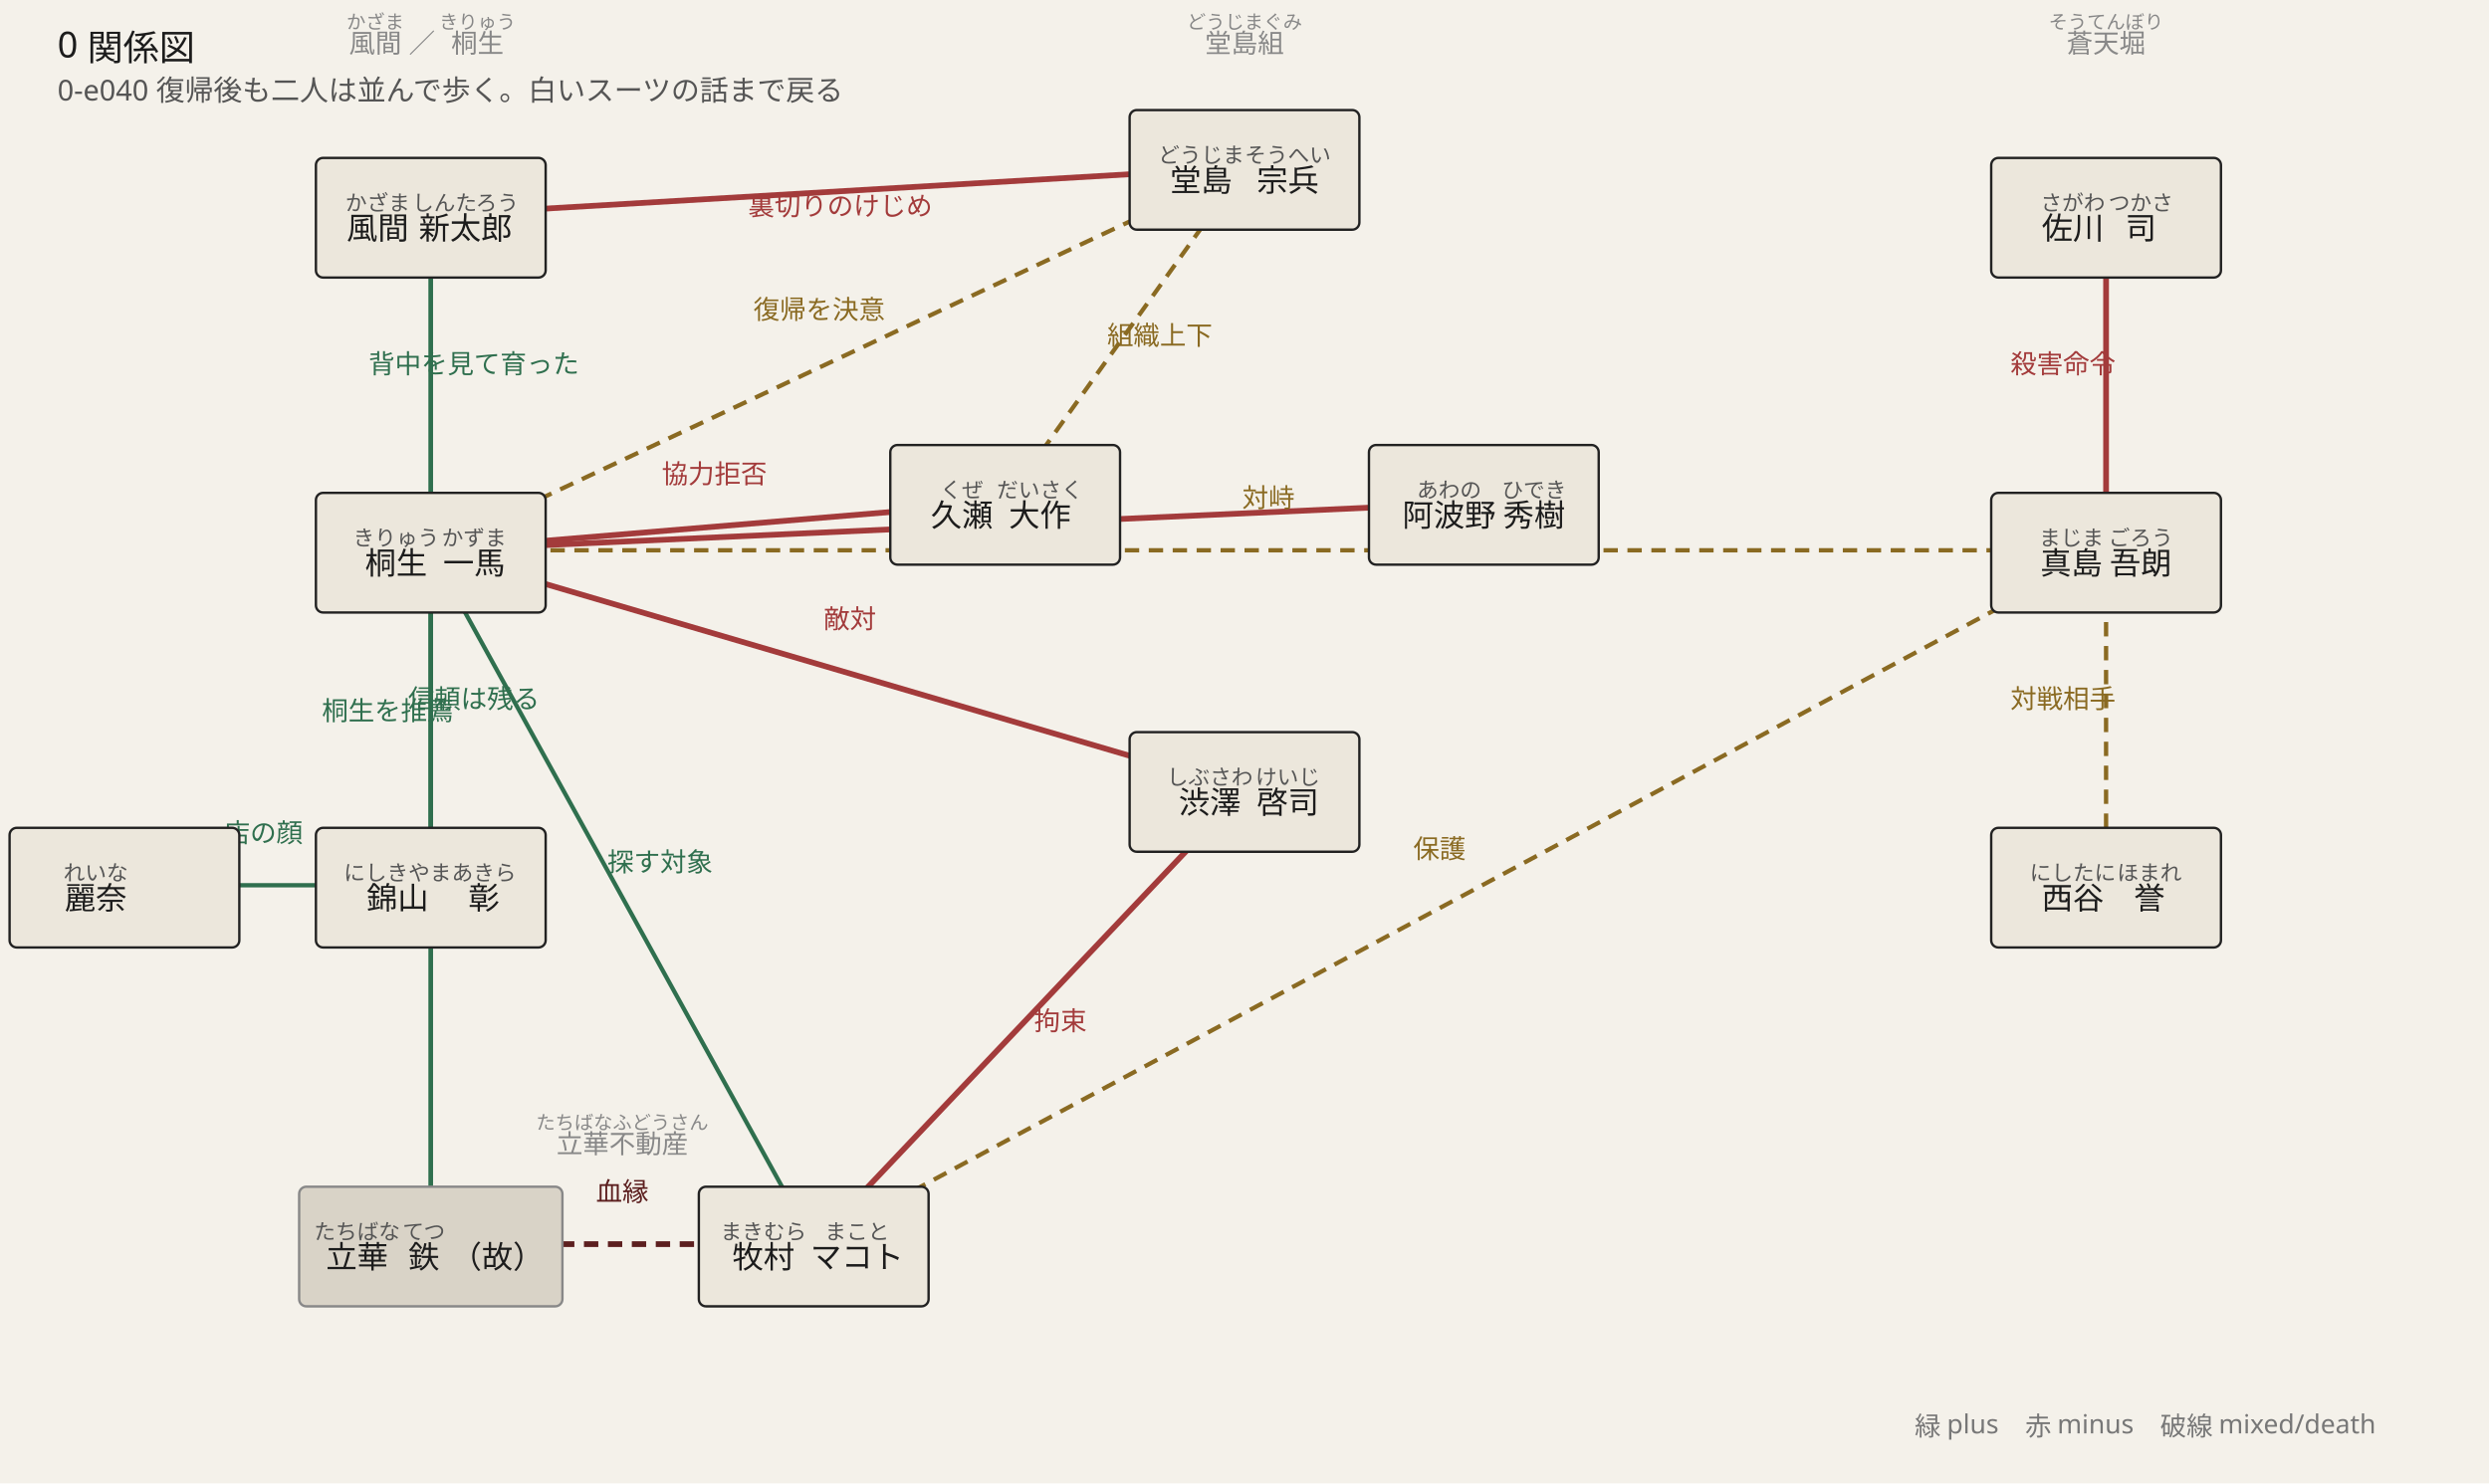
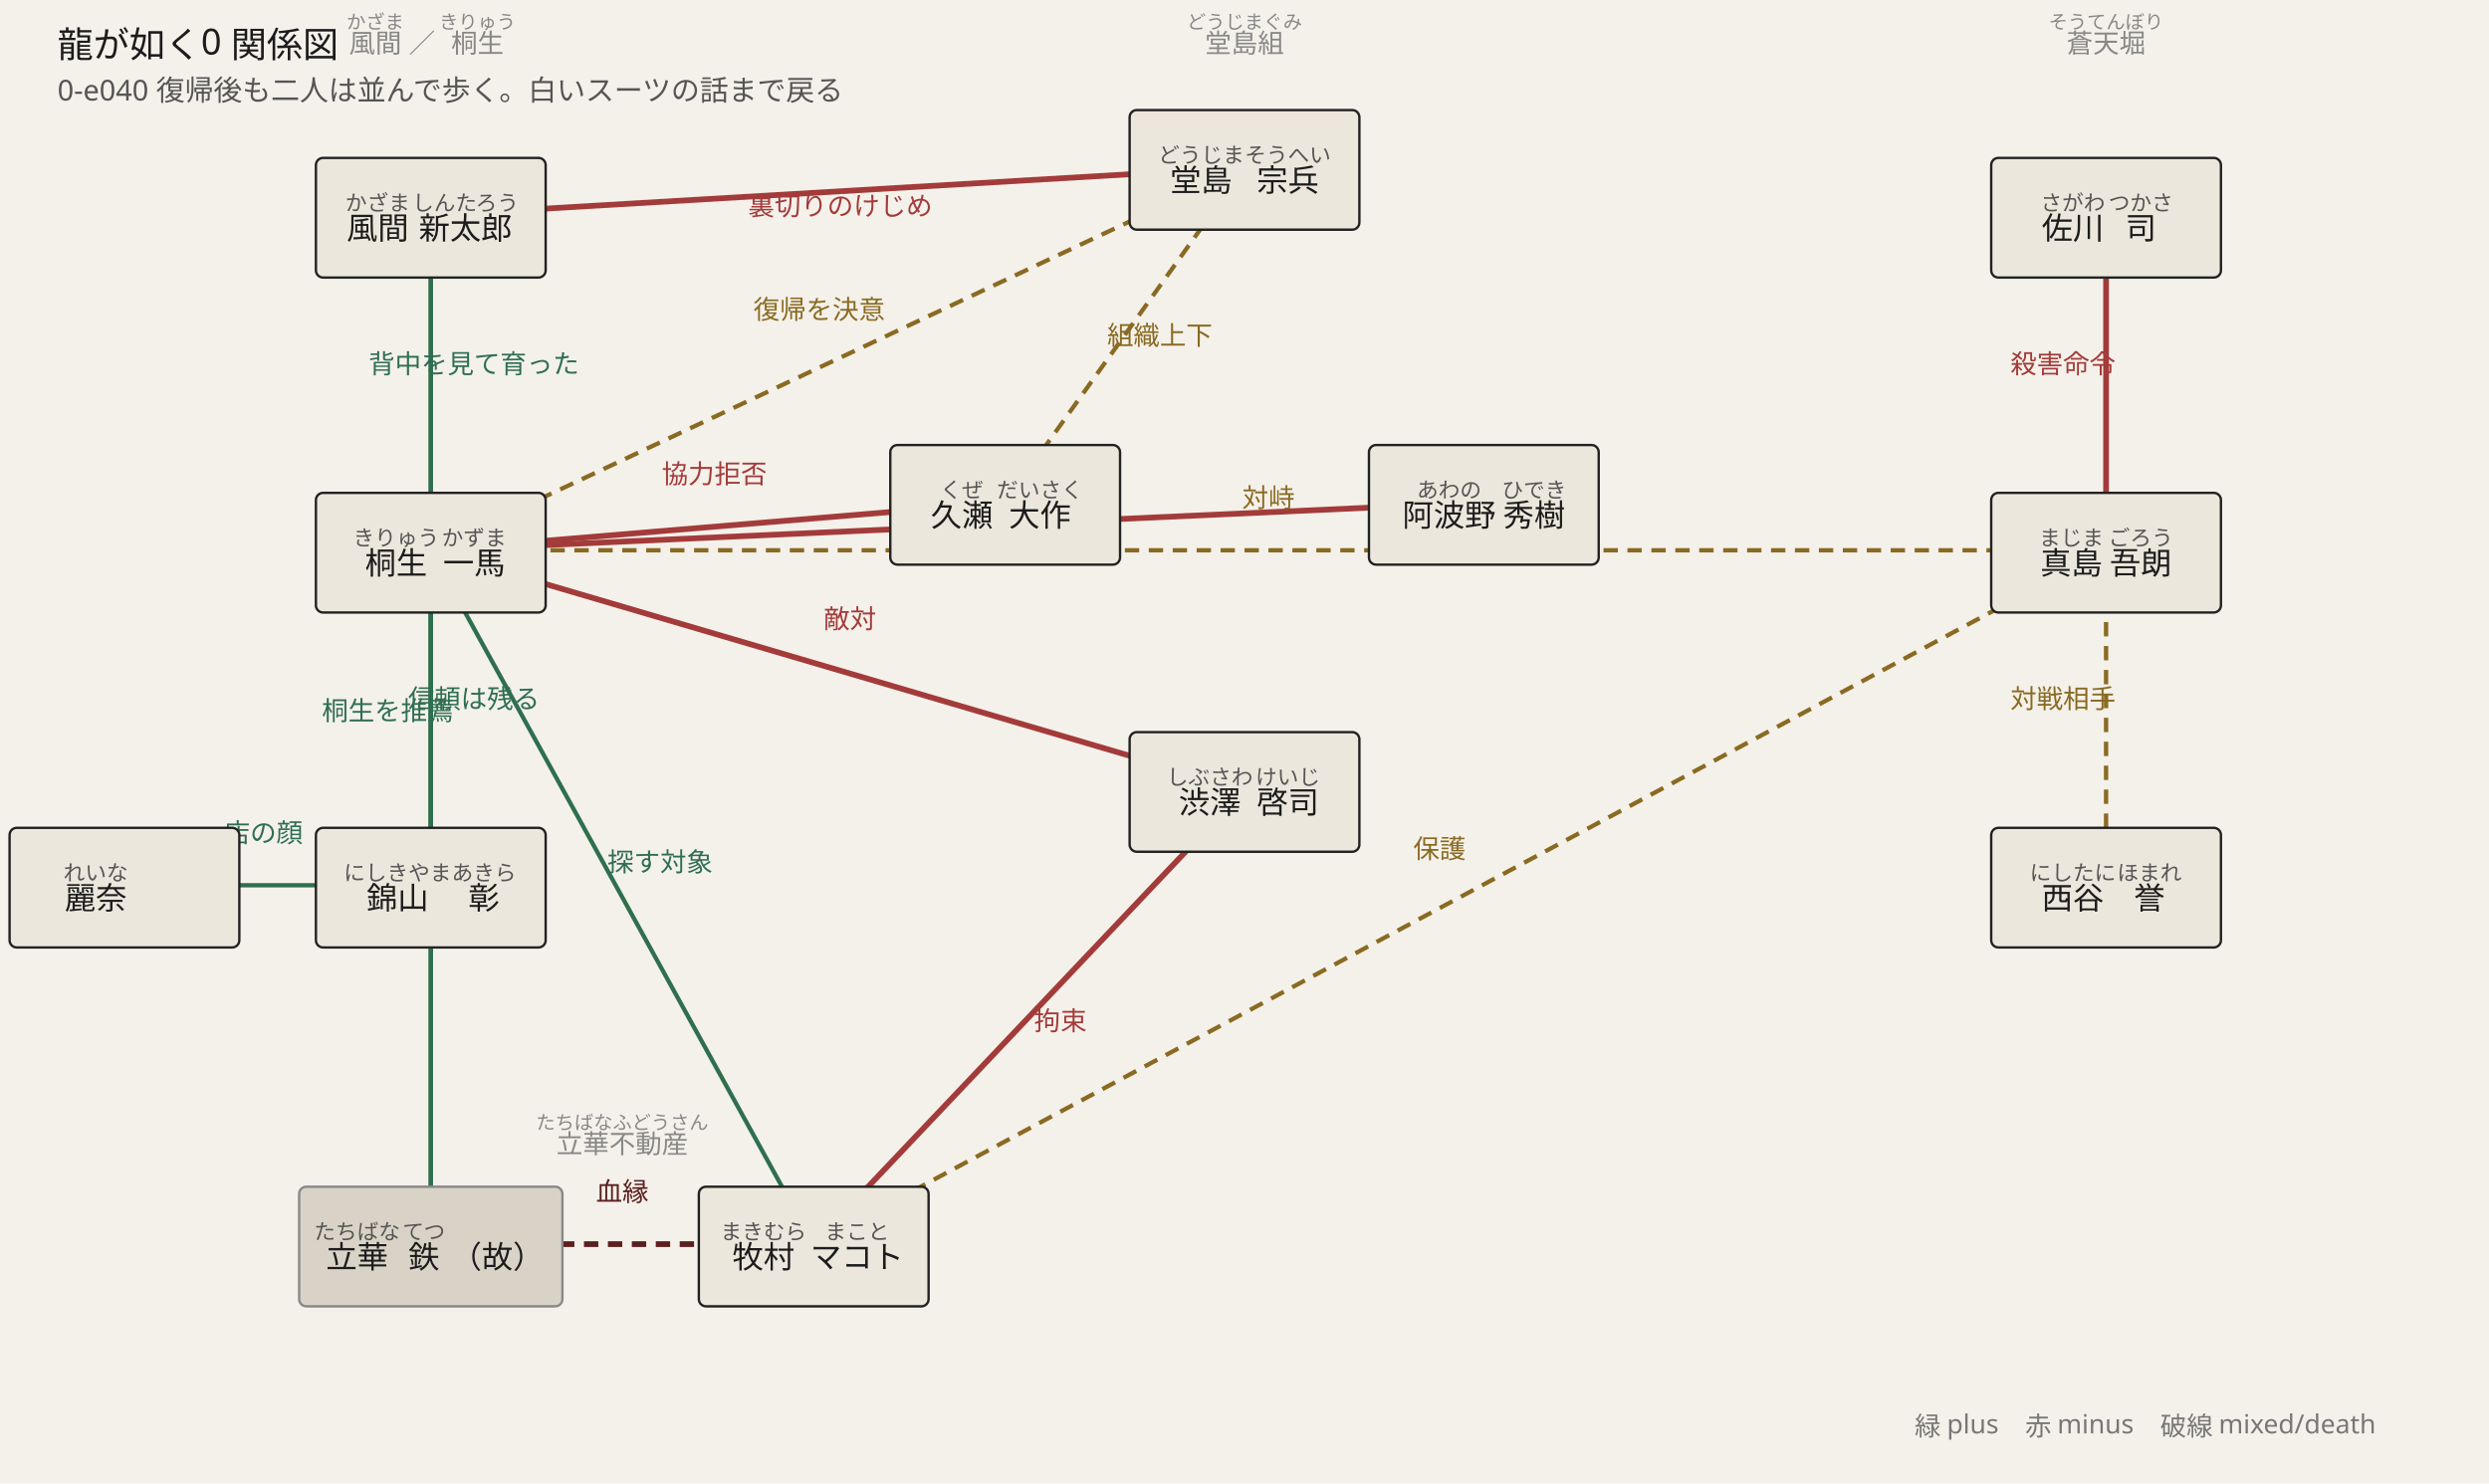
<svg xmlns="http://www.w3.org/2000/svg" viewBox="0 0 1040 620" width="1040" height="620">
  <rect width="1040" height="620" fill="#f4f1ea" />
-   <text x="24" y="24" font-family="Yu Gothic, Meiryo, sans-serif" font-size="15" fill="#1c1c1c">0 関係図</text>
+   <text x="24" y="24" font-family="Yu Gothic, Meiryo, sans-serif" font-size="15" fill="#1c1c1c">龍が如く0 関係図</text>
  <text x="24" y="42" font-family="Yu Gothic, Meiryo, sans-serif" font-size="12" fill="#555">0-e040  復帰後も二人は並んで歩く。白いスーツの話まで戻る</text>
  <text x="156.8" y="12.0" text-anchor="middle" font-family="Yu Gothic, Meiryo, sans-serif" font-size="8" fill="#888">かざま</text>
  <text x="156.8" y="22.0" text-anchor="middle" font-family="Yu Gothic, Meiryo, sans-serif" font-size="11" fill="#888">風間</text>
  <text x="176.3" y="22.0" text-anchor="middle" font-family="Yu Gothic, Meiryo, sans-serif" font-size="11" fill="#888">／</text>
  <text x="199.5" y="12.0" text-anchor="middle" font-family="Yu Gothic, Meiryo, sans-serif" font-size="8" fill="#888">きりゅう</text>
  <text x="199.5" y="22.0" text-anchor="middle" font-family="Yu Gothic, Meiryo, sans-serif" font-size="11" fill="#888">桐生</text>
  <text x="520.0" y="12.0" text-anchor="middle" font-family="Yu Gothic, Meiryo, sans-serif" font-size="8" fill="#888">どうじまぐみ</text>
  <text x="520.0" y="22.0" text-anchor="middle" font-family="Yu Gothic, Meiryo, sans-serif" font-size="11" fill="#888">堂島組</text>
  <text x="880.0" y="12.0" text-anchor="middle" font-family="Yu Gothic, Meiryo, sans-serif" font-size="8" fill="#888">そうてんぼり</text>
  <text x="880.0" y="22.0" text-anchor="middle" font-family="Yu Gothic, Meiryo, sans-serif" font-size="11" fill="#888">蒼天堀</text>
  <text x="260.0" y="472.0" text-anchor="middle" font-family="Yu Gothic, Meiryo, sans-serif" font-size="8" fill="#888">たちばなふどうさん</text>
  <text x="260.0" y="482.0" text-anchor="middle" font-family="Yu Gothic, Meiryo, sans-serif" font-size="11" fill="#888">立華不動産</text>
  <line x1="180" y1="230" x2="180" y2="370" stroke="#2f6f4e" stroke-width="1.8" />
  <text x="198.0" y="296.0" text-anchor="middle" font-family="Yu Gothic, Meiryo, sans-serif" font-size="11" fill="#2f6f4e">信頼は残る</text>
  <line x1="180" y1="230" x2="420" y2="210" stroke="#a33b3b" stroke-width="2.4" />
  <text x="298.5" y="202.0" text-anchor="middle" font-family="Yu Gothic, Meiryo, sans-serif" font-size="11" fill="#a33b3b">協力拒否</text>
  <line x1="520" y1="70" x2="420" y2="210" stroke="#8a6a22" stroke-width="1.8" stroke-dasharray="6 4" />
  <text x="484.6" y="144.1" text-anchor="middle" font-family="Yu Gothic, Meiryo, sans-serif" font-size="11" fill="#8a6a22">組織上下</text>
  <line x1="180" y1="90" x2="180" y2="230" stroke="#2f6f4e" stroke-width="1.8" />
  <text x="198.0" y="156.0" text-anchor="middle" font-family="Yu Gothic, Meiryo, sans-serif" font-size="11" fill="#2f6f4e">背中を見て育った</text>
  <line x1="520" y1="70" x2="180" y2="230" stroke="#8a6a22" stroke-width="1.8" stroke-dasharray="6 4" />
  <text x="342.3" y="133.3" text-anchor="middle" font-family="Yu Gothic, Meiryo, sans-serif" font-size="11" fill="#8a6a22">復帰を決意</text>
  <line x1="180" y1="230" x2="180" y2="520" stroke="#2f6f4e" stroke-width="1.8" />
  <text x="198.0" y="371.0" text-anchor="middle" font-family="Yu Gothic, Meiryo, sans-serif" font-size="11" fill="#2f6f4e">接触</text>
  <line x1="180" y1="90" x2="180" y2="520" stroke="#2f6f4e" stroke-width="1.8" />
  <text x="162.0" y="301.0" text-anchor="middle" font-family="Yu Gothic, Meiryo, sans-serif" font-size="11" fill="#2f6f4e">桐生を推薦</text>
  <line x1="880" y1="230" x2="880" y2="90" stroke="#a33b3b" stroke-width="2.4" />
  <text x="862.0" y="156.0" text-anchor="middle" font-family="Yu Gothic, Meiryo, sans-serif" font-size="11" fill="#a33b3b">殺害命令</text>
  <line x1="880" y1="230" x2="340" y2="520" stroke="#8a6a22" stroke-width="1.8" stroke-dasharray="6 4" />
  <text x="601.5" y="358.7" text-anchor="middle" font-family="Yu Gothic, Meiryo, sans-serif" font-size="11" fill="#8a6a22">保護</text>
  <line x1="180" y1="370" x2="40" y2="370" stroke="#2f6f4e" stroke-width="1.8" />
  <text x="110.0" y="352.0" text-anchor="middle" font-family="Yu Gothic, Meiryo, sans-serif" font-size="11" fill="#2f6f4e">店の顔</text>
  <line x1="620" y1="210" x2="180" y2="230" stroke="#a33b3b" stroke-width="2.4" />
  <text x="399.2" y="202.0" text-anchor="middle" font-family="Yu Gothic, Meiryo, sans-serif" font-size="11" fill="#a33b3b">包囲網</text>
  <line x1="880" y1="230" x2="880" y2="370" stroke="#8a6a22" stroke-width="1.8" stroke-dasharray="6 4" />
  <text x="862.0" y="296.0" text-anchor="middle" font-family="Yu Gothic, Meiryo, sans-serif" font-size="11" fill="#8a6a22">対戦相手</text>
  <line x1="340" y1="520" x2="180" y2="520" stroke="#5c1f1f" stroke-width="2.4" stroke-dasharray="6 4" />
  <text x="260.0" y="502.0" text-anchor="middle" font-family="Yu Gothic, Meiryo, sans-serif" font-size="11" fill="#5c1f1f">血縁</text>
  <line x1="180" y1="230" x2="340" y2="520" stroke="#2f6f4e" stroke-width="1.8" />
  <text x="275.8" y="364.2" text-anchor="middle" font-family="Yu Gothic, Meiryo, sans-serif" font-size="11" fill="#2f6f4e">探す対象</text>
  <line x1="340" y1="520" x2="520" y2="330" stroke="#a33b3b" stroke-width="2.4" />
  <text x="443.1" y="430.6" text-anchor="middle" font-family="Yu Gothic, Meiryo, sans-serif" font-size="11" fill="#a33b3b">拘束</text>
  <line x1="520" y1="70" x2="180" y2="90" stroke="#a33b3b" stroke-width="2.4" />
  <text x="351.1" y="90.0" text-anchor="middle" font-family="Yu Gothic, Meiryo, sans-serif" font-size="11" fill="#a33b3b">裏切りのけじめ</text>
  <line x1="180" y1="230" x2="520" y2="330" stroke="#a33b3b" stroke-width="2.4" />
  <text x="355.1" y="262.6" text-anchor="middle" font-family="Yu Gothic, Meiryo, sans-serif" font-size="11" fill="#a33b3b">敵対</text>
  <line x1="180" y1="230" x2="880" y2="230" stroke="#8a6a22" stroke-width="1.8" stroke-dasharray="6 4" />
  <text x="530.0" y="212.0" text-anchor="middle" font-family="Yu Gothic, Meiryo, sans-serif" font-size="11" fill="#8a6a22">対峙</text>
  <rect x="472.0" y="46.0" width="96" height="50" rx="3" fill="#ece7dc" stroke="#222" />
  <text x="501.9" y="68.0" text-anchor="middle" font-family="Yu Gothic, Meiryo, sans-serif" font-size="9" fill="#555">どうじま</text>
  <text x="501.9" y="80.0" text-anchor="middle" font-family="Yu Gothic, Meiryo, sans-serif" font-size="13" fill="#1c1c1c">堂島</text>
  <text x="538.1" y="68.0" text-anchor="middle" font-family="Yu Gothic, Meiryo, sans-serif" font-size="9" fill="#555">そうへい</text>
  <text x="538.1" y="80.0" text-anchor="middle" font-family="Yu Gothic, Meiryo, sans-serif" font-size="13" fill="#1c1c1c">宗兵</text>
+   <rect x="132.0" y="66.0" width="96" height="50" rx="3" fill="#ece7dc" stroke="#222" />
+   <text x="157.8" y="88.0" text-anchor="middle" font-family="Yu Gothic, Meiryo, sans-serif" font-size="9" fill="#555">かざま</text>
+   <text x="157.8" y="100.0" text-anchor="middle" font-family="Yu Gothic, Meiryo, sans-serif" font-size="13" fill="#1c1c1c">風間</text>
+   <text x="194.5" y="88.0" text-anchor="middle" font-family="Yu Gothic, Meiryo, sans-serif" font-size="9" fill="#555">しんたろう</text>
+   <text x="194.5" y="100.0" text-anchor="middle" font-family="Yu Gothic, Meiryo, sans-serif" font-size="13" fill="#1c1c1c">新太郎</text>
  <rect x="832.0" y="66.0" width="96" height="50" rx="3" fill="#ece7dc" stroke="#222" />
  <text x="866.1" y="88.0" text-anchor="middle" font-family="Yu Gothic, Meiryo, sans-serif" font-size="9" fill="#555">さがわ</text>
  <text x="866.1" y="100.0" text-anchor="middle" font-family="Yu Gothic, Meiryo, sans-serif" font-size="13" fill="#1c1c1c">佐川</text>
  <text x="894.5" y="88.0" text-anchor="middle" font-family="Yu Gothic, Meiryo, sans-serif" font-size="9" fill="#555">つかさ</text>
  <text x="894.5" y="100.0" text-anchor="middle" font-family="Yu Gothic, Meiryo, sans-serif" font-size="13" fill="#1c1c1c">司</text>
-   <rect x="132.0" y="66.0" width="96" height="50" rx="3" fill="#ece7dc" stroke="#222" />
-   <text x="157.8" y="88.0" text-anchor="middle" font-family="Yu Gothic, Meiryo, sans-serif" font-size="9" fill="#555">かざま</text>
-   <text x="157.8" y="100.0" text-anchor="middle" font-family="Yu Gothic, Meiryo, sans-serif" font-size="13" fill="#1c1c1c">風間</text>
-   <text x="194.5" y="88.0" text-anchor="middle" font-family="Yu Gothic, Meiryo, sans-serif" font-size="9" fill="#555">しんたろう</text>
-   <text x="194.5" y="100.0" text-anchor="middle" font-family="Yu Gothic, Meiryo, sans-serif" font-size="13" fill="#1c1c1c">新太郎</text>
  <rect x="572.0" y="186.0" width="96" height="50" rx="3" fill="#ece7dc" stroke="#222" />
  <text x="605.5" y="208.0" text-anchor="middle" font-family="Yu Gothic, Meiryo, sans-serif" font-size="9" fill="#555">あわの</text>
  <text x="605.5" y="220.0" text-anchor="middle" font-family="Yu Gothic, Meiryo, sans-serif" font-size="13" fill="#1c1c1c">阿波野</text>
  <text x="641.0" y="208.0" text-anchor="middle" font-family="Yu Gothic, Meiryo, sans-serif" font-size="9" fill="#555">ひでき</text>
  <text x="641.0" y="220.0" text-anchor="middle" font-family="Yu Gothic, Meiryo, sans-serif" font-size="13" fill="#1c1c1c">秀樹</text>
  <rect x="372.0" y="186.0" width="96" height="50" rx="3" fill="#ece7dc" stroke="#222" />
  <text x="401.9" y="208.0" text-anchor="middle" font-family="Yu Gothic, Meiryo, sans-serif" font-size="9" fill="#555">くぜ</text>
  <text x="401.9" y="220.0" text-anchor="middle" font-family="Yu Gothic, Meiryo, sans-serif" font-size="13" fill="#1c1c1c">久瀬</text>
  <text x="434.5" y="208.0" text-anchor="middle" font-family="Yu Gothic, Meiryo, sans-serif" font-size="9" fill="#555">だいさく</text>
  <text x="434.5" y="220.0" text-anchor="middle" font-family="Yu Gothic, Meiryo, sans-serif" font-size="13" fill="#1c1c1c">大作</text>
  <rect x="132.0" y="206.0" width="96" height="50" rx="3" fill="#ece7dc" stroke="#222" />
  <text x="165.5" y="228.0" text-anchor="middle" font-family="Yu Gothic, Meiryo, sans-serif" font-size="9" fill="#555">きりゅう</text>
  <text x="165.5" y="240.0" text-anchor="middle" font-family="Yu Gothic, Meiryo, sans-serif" font-size="13" fill="#1c1c1c">桐生</text>
  <text x="198.1" y="228.0" text-anchor="middle" font-family="Yu Gothic, Meiryo, sans-serif" font-size="9" fill="#555">かずま</text>
  <text x="198.1" y="240.0" text-anchor="middle" font-family="Yu Gothic, Meiryo, sans-serif" font-size="13" fill="#1c1c1c">一馬</text>
  <rect x="832.0" y="206.0" width="96" height="50" rx="3" fill="#ece7dc" stroke="#222" />
  <text x="865.5" y="228.0" text-anchor="middle" font-family="Yu Gothic, Meiryo, sans-serif" font-size="9" fill="#555">まじま</text>
  <text x="865.5" y="240.0" text-anchor="middle" font-family="Yu Gothic, Meiryo, sans-serif" font-size="13" fill="#1c1c1c">真島</text>
  <text x="894.5" y="228.0" text-anchor="middle" font-family="Yu Gothic, Meiryo, sans-serif" font-size="9" fill="#555">ごろう</text>
  <text x="894.5" y="240.0" text-anchor="middle" font-family="Yu Gothic, Meiryo, sans-serif" font-size="13" fill="#1c1c1c">吾朗</text>
  <rect x="472.0" y="306.0" width="96" height="50" rx="3" fill="#ece7dc" stroke="#222" />
  <text x="505.5" y="328.0" text-anchor="middle" font-family="Yu Gothic, Meiryo, sans-serif" font-size="9" fill="#555">しぶさわ</text>
  <text x="505.5" y="340.0" text-anchor="middle" font-family="Yu Gothic, Meiryo, sans-serif" font-size="13" fill="#1c1c1c">渋澤</text>
  <text x="538.1" y="328.0" text-anchor="middle" font-family="Yu Gothic, Meiryo, sans-serif" font-size="9" fill="#555">けいじ</text>
  <text x="538.1" y="340.0" text-anchor="middle" font-family="Yu Gothic, Meiryo, sans-serif" font-size="13" fill="#1c1c1c">啓司</text>
-   <rect x="132.0" y="346.0" width="96" height="50" rx="3" fill="#ece7dc" stroke="#222" />
-   <text x="166.1" y="368.0" text-anchor="middle" font-family="Yu Gothic, Meiryo, sans-serif" font-size="9" fill="#555">にしきやま</text>
-   <text x="166.1" y="380.0" text-anchor="middle" font-family="Yu Gothic, Meiryo, sans-serif" font-size="13" fill="#1c1c1c">錦山</text>
-   <text x="202.2" y="368.0" text-anchor="middle" font-family="Yu Gothic, Meiryo, sans-serif" font-size="9" fill="#555">あきら</text>
-   <text x="202.2" y="380.0" text-anchor="middle" font-family="Yu Gothic, Meiryo, sans-serif" font-size="13" fill="#1c1c1c">彰</text>
  <rect x="832.0" y="346.0" width="96" height="50" rx="3" fill="#ece7dc" stroke="#222" />
  <text x="866.1" y="368.0" text-anchor="middle" font-family="Yu Gothic, Meiryo, sans-serif" font-size="9" fill="#555">にしたに</text>
  <text x="866.1" y="380.0" text-anchor="middle" font-family="Yu Gothic, Meiryo, sans-serif" font-size="13" fill="#1c1c1c">西谷</text>
  <text x="898.1" y="368.0" text-anchor="middle" font-family="Yu Gothic, Meiryo, sans-serif" font-size="9" fill="#555">ほまれ</text>
  <text x="898.1" y="380.0" text-anchor="middle" font-family="Yu Gothic, Meiryo, sans-serif" font-size="13" fill="#1c1c1c">誉</text>
  <rect x="4.0" y="346.0" width="96" height="50" rx="3" fill="#ece7dc" stroke="#222" />
  <text x="40.0" y="368.0" text-anchor="middle" font-family="Yu Gothic, Meiryo, sans-serif" font-size="9" fill="#555">れいな</text>
  <text x="40.0" y="380.0" text-anchor="middle" font-family="Yu Gothic, Meiryo, sans-serif" font-size="13" fill="#1c1c1c">麗奈</text>
+   <rect x="132.0" y="346.0" width="96" height="50" rx="3" fill="#ece7dc" stroke="#222" />
+   <text x="166.1" y="368.0" text-anchor="middle" font-family="Yu Gothic, Meiryo, sans-serif" font-size="9" fill="#555">にしきやま</text>
+   <text x="166.1" y="380.0" text-anchor="middle" font-family="Yu Gothic, Meiryo, sans-serif" font-size="13" fill="#1c1c1c">錦山</text>
+   <text x="202.2" y="368.0" text-anchor="middle" font-family="Yu Gothic, Meiryo, sans-serif" font-size="9" fill="#555">あきら</text>
+   <text x="202.2" y="380.0" text-anchor="middle" font-family="Yu Gothic, Meiryo, sans-serif" font-size="13" fill="#1c1c1c">彰</text>
  <rect x="292.0" y="496.0" width="96" height="50" rx="3" fill="#ece7dc" stroke="#222" />
  <text x="319.0" y="518.0" text-anchor="middle" font-family="Yu Gothic, Meiryo, sans-serif" font-size="9" fill="#555">まきむら</text>
  <text x="319.0" y="530.0" text-anchor="middle" font-family="Yu Gothic, Meiryo, sans-serif" font-size="13" fill="#1c1c1c">牧村</text>
  <text x="358.1" y="518.0" text-anchor="middle" font-family="Yu Gothic, Meiryo, sans-serif" font-size="9" fill="#555">まこと</text>
  <text x="358.1" y="530.0" text-anchor="middle" font-family="Yu Gothic, Meiryo, sans-serif" font-size="13" fill="#1c1c1c">マコト</text>
  <rect x="125.0" y="496.0" width="110" height="50" rx="3" fill="#d9d3c7" stroke="#888" />
  <text x="149.2" y="518.0" text-anchor="middle" font-family="Yu Gothic, Meiryo, sans-serif" font-size="9" fill="#555">たちばな</text>
  <text x="149.2" y="530.0" text-anchor="middle" font-family="Yu Gothic, Meiryo, sans-serif" font-size="13" fill="#1c1c1c">立華</text>
  <text x="177.1" y="518.0" text-anchor="middle" font-family="Yu Gothic, Meiryo, sans-serif" font-size="9" fill="#555">てつ</text>
  <text x="177.1" y="530.0" text-anchor="middle" font-family="Yu Gothic, Meiryo, sans-serif" font-size="13" fill="#1c1c1c">鉄</text>
  <text x="207.8" y="530.0" text-anchor="middle" font-family="Yu Gothic, Meiryo, sans-serif" font-size="13" fill="#1c1c1c">（故）</text>
  <text x="800" y="600" font-family="Yu Gothic, Meiryo, sans-serif" font-size="11" fill="#777">緑 plus　赤 minus　破線 mixed/death</text>
</svg>
